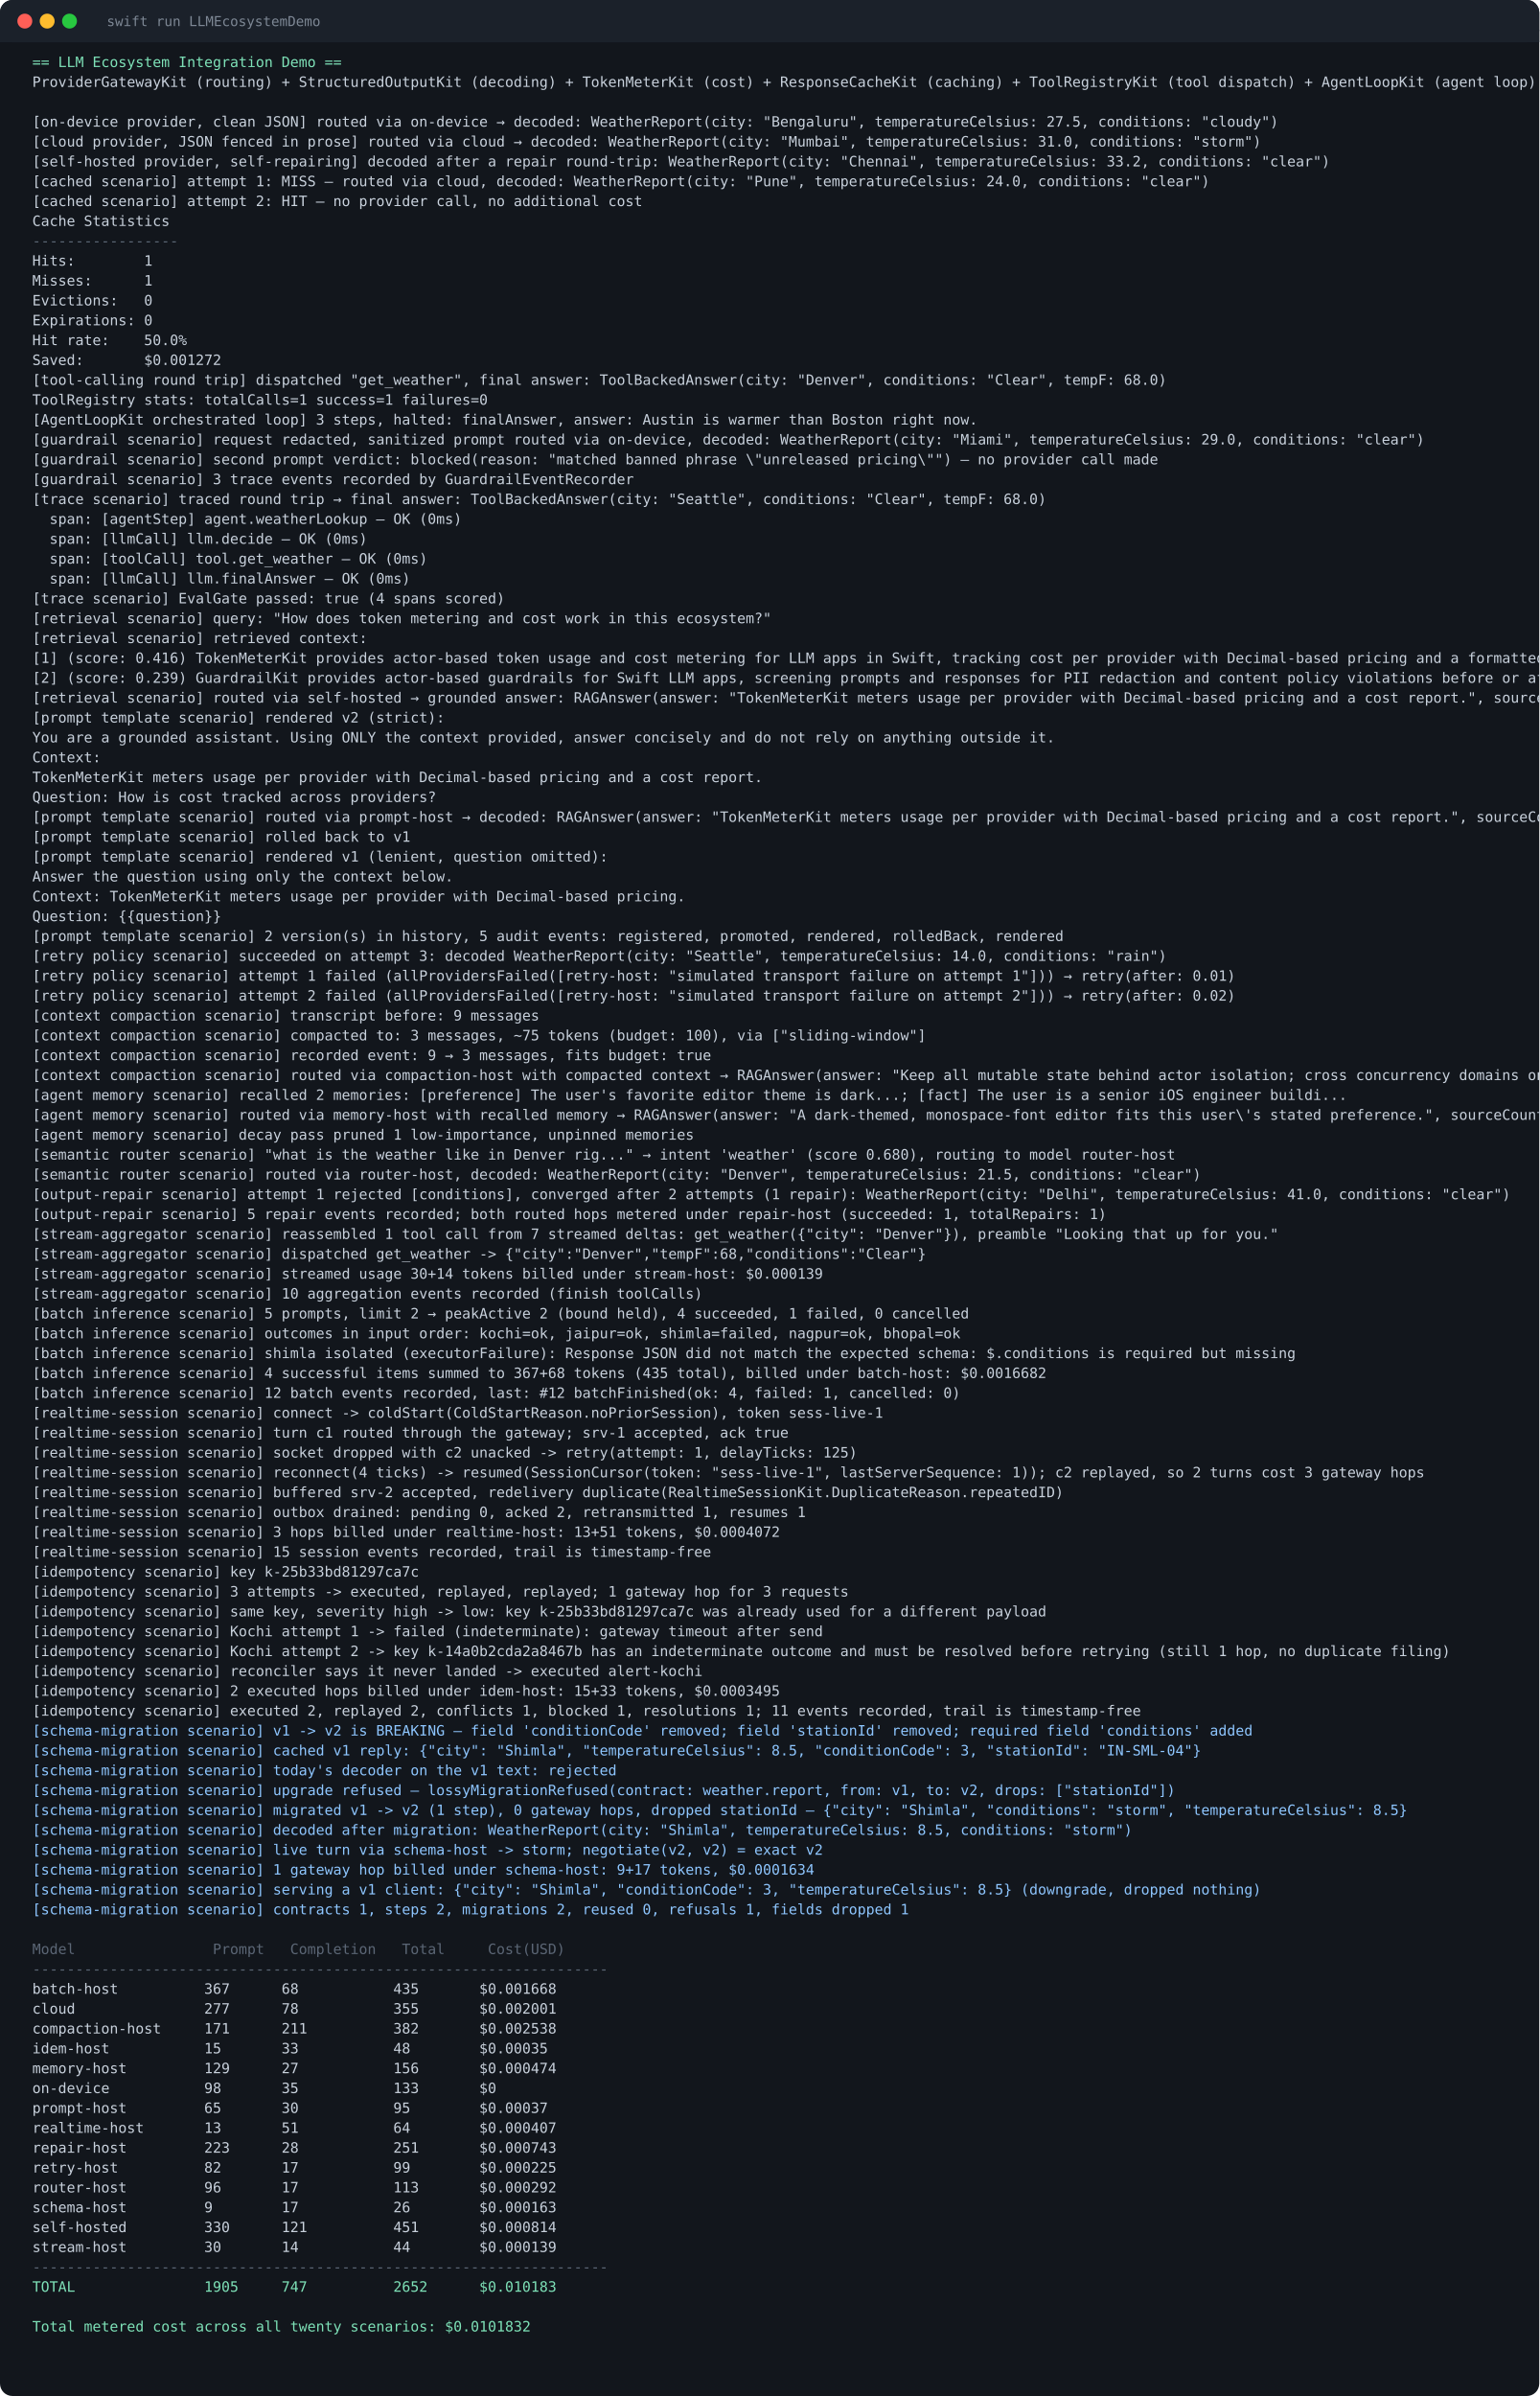
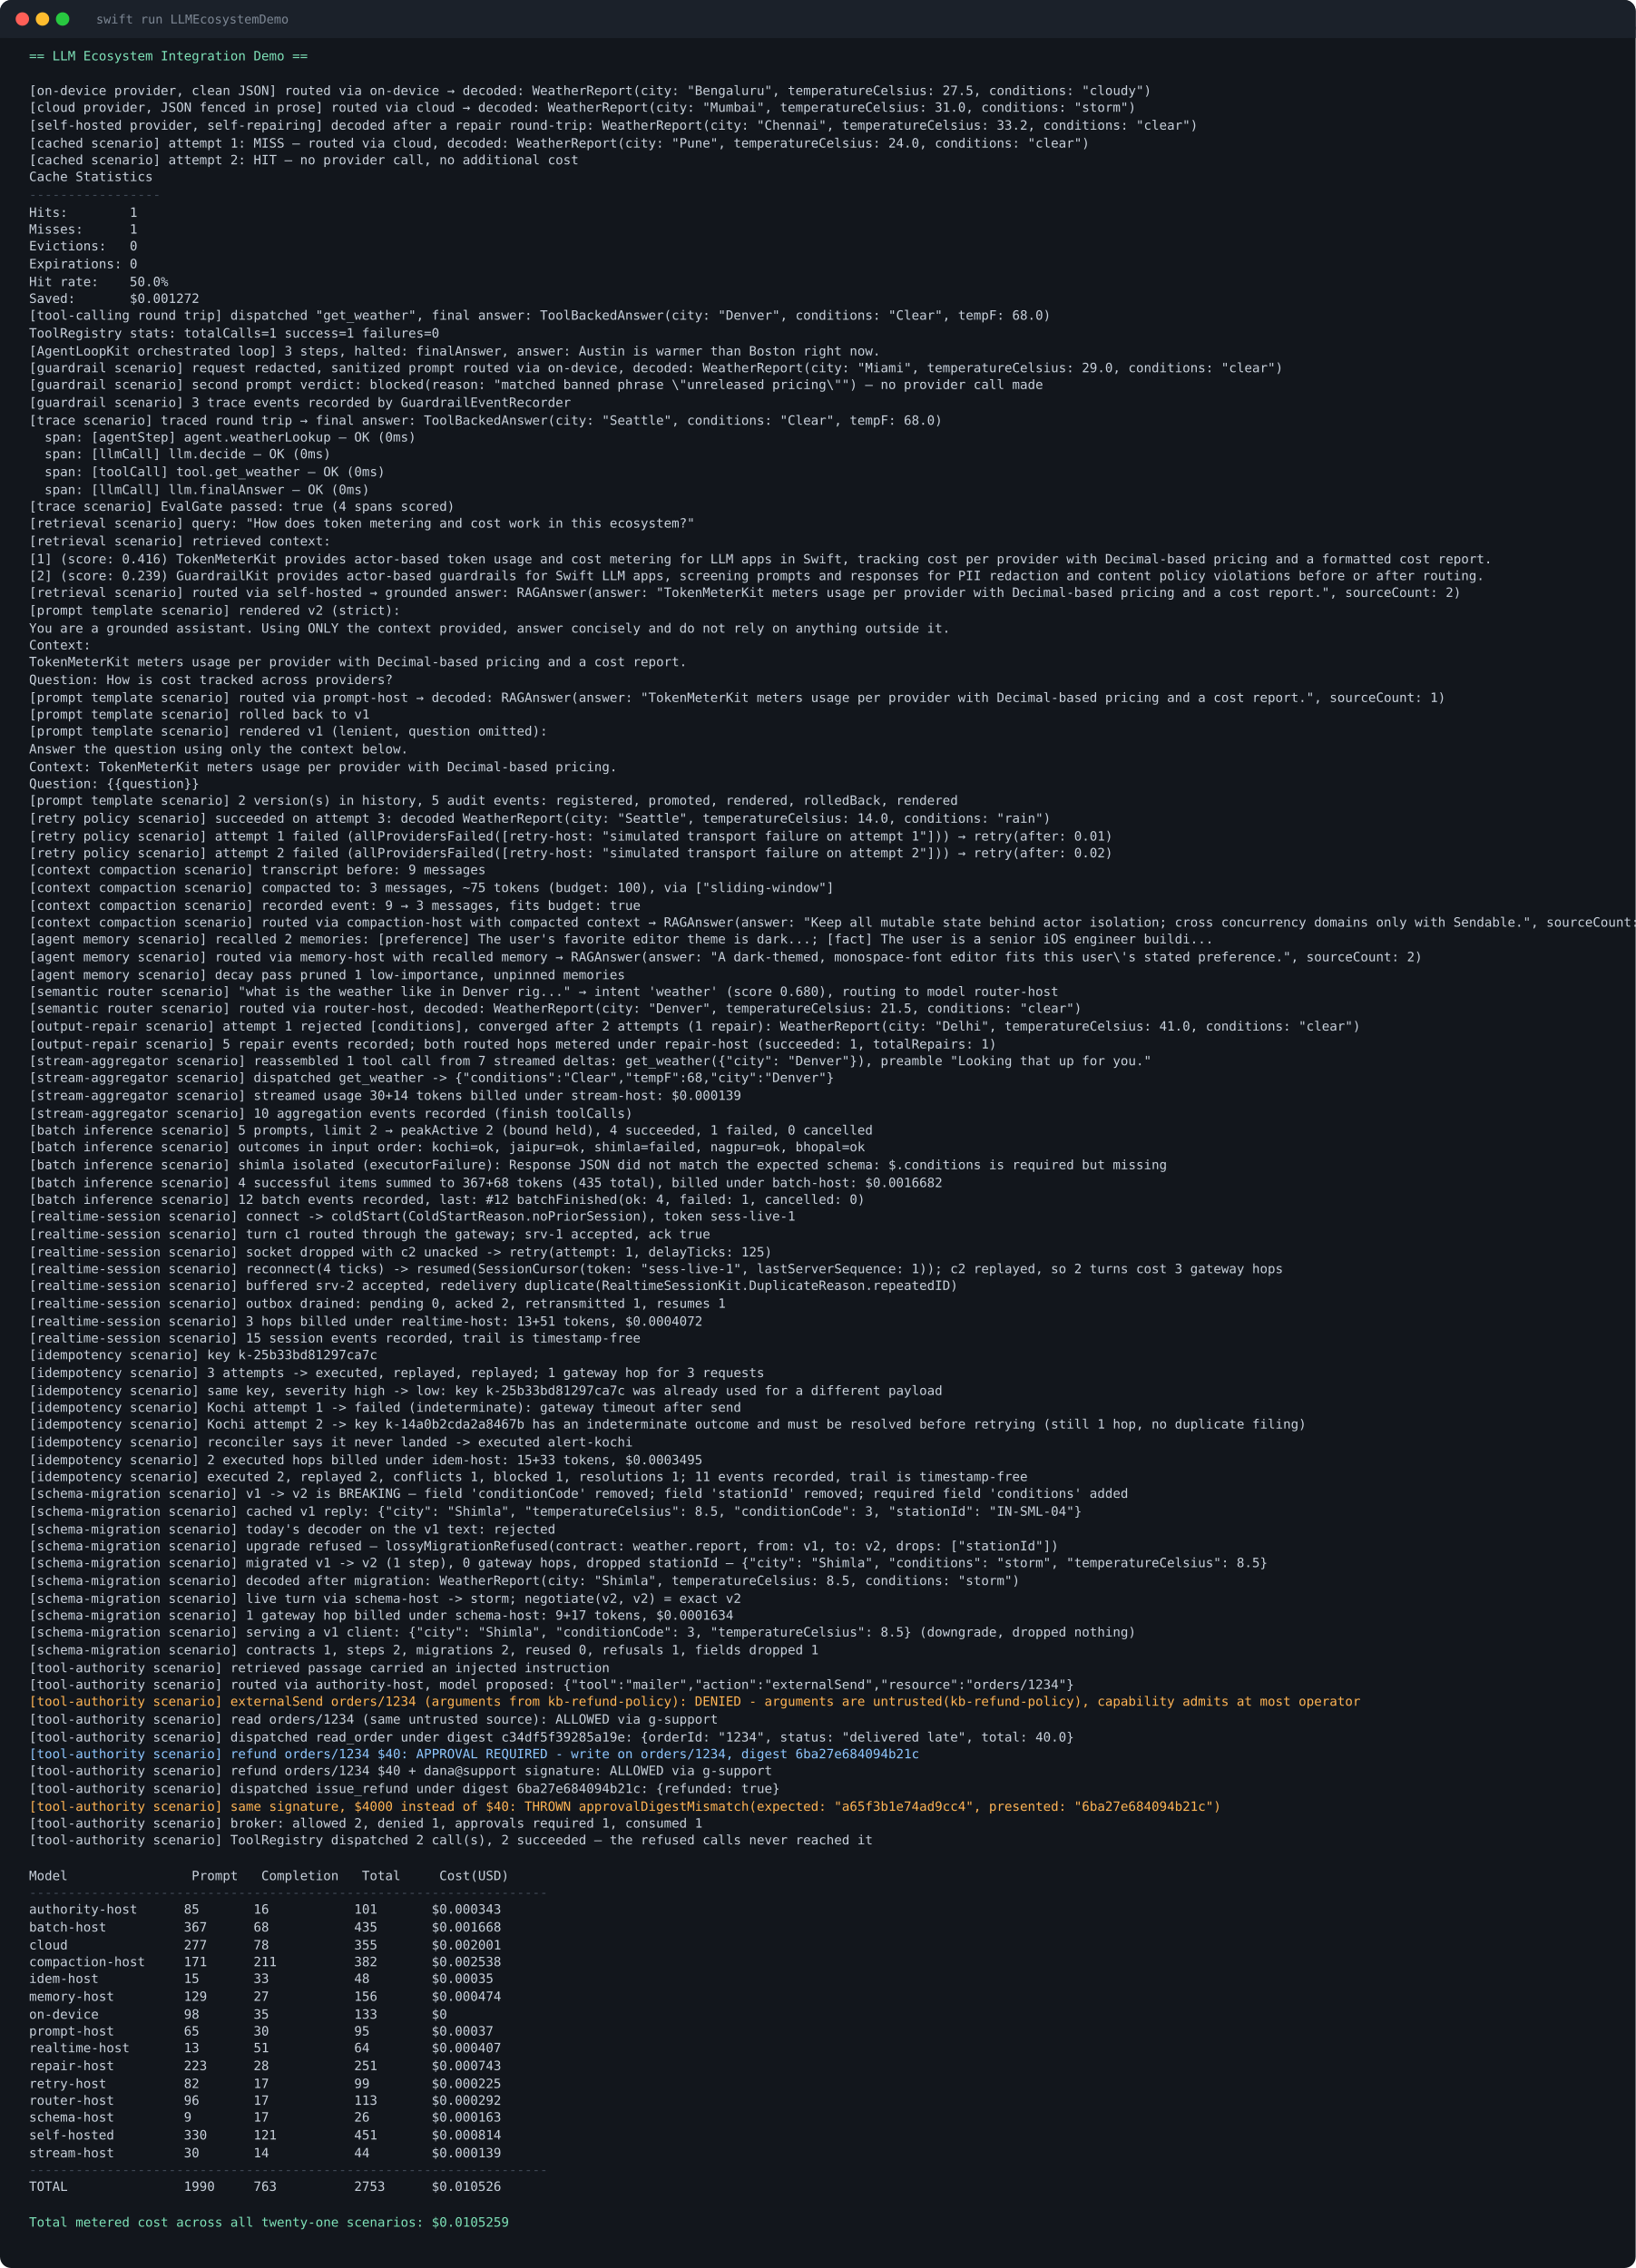
- <svg xmlns="http://www.w3.org/2000/svg" width="1240" height="1930" viewBox="0 0 1240 1930" font-family="SF Mono, Menlo, monospace" font-size="11.5">
-   <rect width="1240" height="1930" rx="10" fill="#12161c" />
-   <rect x="0" y="0" width="1240" height="34" rx="10" fill="#1b212a" />
-   <rect x="0" y="24" width="1240" height="10" fill="#1b212a" />
+ <svg xmlns="http://www.w3.org/2000/svg" width="1463" height="2029" viewBox="0 0 1463 2029" font-family="SF Mono, Menlo, monospace" font-size="11.5">
+   <rect width="1463" height="2029" rx="10" fill="#12161c" />
+   <rect x="0" y="0" width="1463" height="34" rx="10" fill="#1b212a" />
+   <rect x="0" y="24" width="1463" height="10" fill="#1b212a" />
  <circle cx="20" cy="17" r="6" fill="#ff5f57" />
  <circle cx="38" cy="17" r="6" fill="#febc2e" />
  <circle cx="56" cy="17" r="6" fill="#28c840" />
  <text x="86" y="21" fill="#7d8794" font-size="11">swift run LLMEcosystemDemo</text>
  <text x="26" y="54" fill="#7ee2b8" xml:space="preserve">== LLM Ecosystem Integration Demo ==</text>
-   <text x="26" y="70" fill="#c8d1dc" xml:space="preserve">ProviderGatewayKit (routing) + StructuredOutputKit (decoding) + TokenMeterKit (cost) + ResponseCacheKit (caching) + ToolRegistryKit (tool dispatch) + AgentLoopKit (agent loop) + GuardrailKit (PII redaction &amp; policy) + TraceKit (tracing &amp; eval gates) + RetrievalKit (retrieval-augmented context) + PromptTemplateKit (prompt templating &amp; rollback) + RetryPolicyKit (rate limiting &amp; retry policy) + ContextCompactionKit (conversation compaction under a token budget) + AgentMemoryKit (long-term write/recall memory across sessions) + SemanticRouterKit (semantic intent routing by embedding distance) + OutputRepairKit (bounded self-healing structured-output repair loop) + StreamAggregatorKit (streamed delta + tool-call fragment reassembly) + BatchInferenceKit (bounded-concurrency batch fan-out with per-item failure isolation) + RealtimeSessionKit (a realtime session that survives a reconnect: at-least-once outbox, strict inbound ordering, two-layer dedup) + IdempotencyKit (at-most-once side effects under at-least-once delivery) + SchemaMigrationKit (versioned contracts: migrate a payload across schema versions, validated at every hop)</text>
-   <text x="26" y="86" fill="#c8d1dc" xml:space="preserve" />
-   <text x="26" y="102" fill="#c8d1dc" xml:space="preserve">[on-device provider, clean JSON] routed via on-device → decoded: WeatherReport(city: "Bengaluru", temperatureCelsius: 27.5, conditions: "cloudy")</text>
-   <text x="26" y="118" fill="#c8d1dc" xml:space="preserve">[cloud provider, JSON fenced in prose] routed via cloud → decoded: WeatherReport(city: "Mumbai", temperatureCelsius: 31.0, conditions: "storm")</text>
-   <text x="26" y="134" fill="#c8d1dc" xml:space="preserve">[self-hosted provider, self-repairing] decoded after a repair round-trip: WeatherReport(city: "Chennai", temperatureCelsius: 33.2, conditions: "clear")</text>
-   <text x="26" y="150" fill="#c8d1dc" xml:space="preserve">[cached scenario] attempt 1: MISS — routed via cloud, decoded: WeatherReport(city: "Pune", temperatureCelsius: 24.0, conditions: "clear")</text>
-   <text x="26" y="166" fill="#c8d1dc" xml:space="preserve">[cached scenario] attempt 2: HIT — no provider call, no additional cost</text>
-   <text x="26" y="182" fill="#c8d1dc" xml:space="preserve">Cache Statistics</text>
-   <text x="26" y="198" fill="#5b6675" xml:space="preserve">-----------------</text>
-   <text x="26" y="214" fill="#c8d1dc" xml:space="preserve">Hits:        1</text>
-   <text x="26" y="230" fill="#c8d1dc" xml:space="preserve">Misses:      1</text>
-   <text x="26" y="246" fill="#c8d1dc" xml:space="preserve">Evictions:   0</text>
-   <text x="26" y="262" fill="#c8d1dc" xml:space="preserve">Expirations: 0</text>
-   <text x="26" y="278" fill="#c8d1dc" xml:space="preserve">Hit rate:    50.0%</text>
-   <text x="26" y="294" fill="#c8d1dc" xml:space="preserve">Saved:       $0.001272</text>
-   <text x="26" y="310" fill="#c8d1dc" xml:space="preserve">[tool-calling round trip] dispatched "get_weather", final answer: ToolBackedAnswer(city: "Denver", conditions: "Clear", tempF: 68.0)</text>
-   <text x="26" y="326" fill="#c8d1dc" xml:space="preserve">ToolRegistry stats: totalCalls=1 success=1 failures=0</text>
-   <text x="26" y="342" fill="#c8d1dc" xml:space="preserve">[AgentLoopKit orchestrated loop] 3 steps, halted: finalAnswer, answer: Austin is warmer than Boston right now.</text>
-   <text x="26" y="358" fill="#c8d1dc" xml:space="preserve">[guardrail scenario] request redacted, sanitized prompt routed via on-device, decoded: WeatherReport(city: "Miami", temperatureCelsius: 29.0, conditions: "clear")</text>
-   <text x="26" y="374" fill="#c8d1dc" xml:space="preserve">[guardrail scenario] second prompt verdict: blocked(reason: "matched banned phrase \"unreleased pricing\"") — no provider call made</text>
-   <text x="26" y="390" fill="#c8d1dc" xml:space="preserve">[guardrail scenario] 3 trace events recorded by GuardrailEventRecorder</text>
-   <text x="26" y="406" fill="#c8d1dc" xml:space="preserve">[trace scenario] traced round trip → final answer: ToolBackedAnswer(city: "Seattle", conditions: "Clear", tempF: 68.0)</text>
-   <text x="26" y="422" fill="#c8d1dc" xml:space="preserve">  span: [agentStep] agent.weatherLookup — OK (0ms)</text>
-   <text x="26" y="438" fill="#c8d1dc" xml:space="preserve">  span: [llmCall] llm.decide — OK (0ms)</text>
-   <text x="26" y="454" fill="#c8d1dc" xml:space="preserve">  span: [toolCall] tool.get_weather — OK (0ms)</text>
-   <text x="26" y="470" fill="#c8d1dc" xml:space="preserve">  span: [llmCall] llm.finalAnswer — OK (0ms)</text>
-   <text x="26" y="486" fill="#c8d1dc" xml:space="preserve">[trace scenario] EvalGate passed: true (4 spans scored)</text>
-   <text x="26" y="502" fill="#c8d1dc" xml:space="preserve">[retrieval scenario] query: "How does token metering and cost work in this ecosystem?"</text>
-   <text x="26" y="518" fill="#c8d1dc" xml:space="preserve">[retrieval scenario] retrieved context:</text>
-   <text x="26" y="534" fill="#c8d1dc" xml:space="preserve">[1] (score: 0.416) TokenMeterKit provides actor-based token usage and cost metering for LLM apps in Swift, tracking cost per provider with Decimal-based pricing and a formatted cost report.</text>
-   <text x="26" y="550" fill="#c8d1dc" xml:space="preserve">[2] (score: 0.239) GuardrailKit provides actor-based guardrails for Swift LLM apps, screening prompts and responses for PII redaction and content policy violations before or after routing.</text>
-   <text x="26" y="566" fill="#c8d1dc" xml:space="preserve">[retrieval scenario] routed via self-hosted → grounded answer: RAGAnswer(answer: "TokenMeterKit meters usage per provider with Decimal-based pricing and a cost report.", sourceCount: 2)</text>
-   <text x="26" y="582" fill="#c8d1dc" xml:space="preserve">[prompt template scenario] rendered v2 (strict):</text>
-   <text x="26" y="598" fill="#c8d1dc" xml:space="preserve">You are a grounded assistant. Using ONLY the context provided, answer concisely and do not rely on anything outside it.</text>
-   <text x="26" y="614" fill="#c8d1dc" xml:space="preserve">Context:</text>
-   <text x="26" y="630" fill="#c8d1dc" xml:space="preserve">TokenMeterKit meters usage per provider with Decimal-based pricing and a cost report.</text>
-   <text x="26" y="646" fill="#c8d1dc" xml:space="preserve">Question: How is cost tracked across providers?</text>
-   <text x="26" y="662" fill="#c8d1dc" xml:space="preserve">[prompt template scenario] routed via prompt-host → decoded: RAGAnswer(answer: "TokenMeterKit meters usage per provider with Decimal-based pricing and a cost report.", sourceCount: 1)</text>
-   <text x="26" y="678" fill="#c8d1dc" xml:space="preserve">[prompt template scenario] rolled back to v1</text>
-   <text x="26" y="694" fill="#c8d1dc" xml:space="preserve">[prompt template scenario] rendered v1 (lenient, question omitted):</text>
-   <text x="26" y="710" fill="#c8d1dc" xml:space="preserve">Answer the question using only the context below.</text>
-   <text x="26" y="726" fill="#c8d1dc" xml:space="preserve">Context: TokenMeterKit meters usage per provider with Decimal-based pricing.</text>
-   <text x="26" y="742" fill="#c8d1dc" xml:space="preserve">Question: {{question}}</text>
-   <text x="26" y="758" fill="#c8d1dc" xml:space="preserve">[prompt template scenario] 2 version(s) in history, 5 audit events: registered, promoted, rendered, rolledBack, rendered</text>
-   <text x="26" y="774" fill="#c8d1dc" xml:space="preserve">[retry policy scenario] succeeded on attempt 3: decoded WeatherReport(city: "Seattle", temperatureCelsius: 14.0, conditions: "rain")</text>
-   <text x="26" y="790" fill="#c8d1dc" xml:space="preserve">[retry policy scenario] attempt 1 failed (allProvidersFailed([retry-host: "simulated transport failure on attempt 1"])) → retry(after: 0.01)</text>
-   <text x="26" y="806" fill="#c8d1dc" xml:space="preserve">[retry policy scenario] attempt 2 failed (allProvidersFailed([retry-host: "simulated transport failure on attempt 2"])) → retry(after: 0.02)</text>
-   <text x="26" y="822" fill="#c8d1dc" xml:space="preserve">[context compaction scenario] transcript before: 9 messages</text>
-   <text x="26" y="838" fill="#c8d1dc" xml:space="preserve">[context compaction scenario] compacted to: 3 messages, ~75 tokens (budget: 100), via ["sliding-window"]</text>
-   <text x="26" y="854" fill="#c8d1dc" xml:space="preserve">[context compaction scenario] recorded event: 9 → 3 messages, fits budget: true</text>
-   <text x="26" y="870" fill="#c8d1dc" xml:space="preserve">[context compaction scenario] routed via compaction-host with compacted context → RAGAnswer(answer: "Keep all mutable state behind actor isolation; cross concurrency domains only with Sendable.", sourceCount: 4)</text>
-   <text x="26" y="886" fill="#c8d1dc" xml:space="preserve">[agent memory scenario] recalled 2 memories: [preference] The user's favorite editor theme is dark...; [fact] The user is a senior iOS engineer buildi...</text>
-   <text x="26" y="902" fill="#c8d1dc" xml:space="preserve">[agent memory scenario] routed via memory-host with recalled memory → RAGAnswer(answer: "A dark-themed, monospace-font editor fits this user\'s stated preference.", sourceCount: 2)</text>
-   <text x="26" y="918" fill="#c8d1dc" xml:space="preserve">[agent memory scenario] decay pass pruned 1 low-importance, unpinned memories</text>
-   <text x="26" y="934" fill="#c8d1dc" xml:space="preserve">[semantic router scenario] "what is the weather like in Denver rig..." → intent 'weather' (score 0.680), routing to model router-host</text>
-   <text x="26" y="950" fill="#c8d1dc" xml:space="preserve">[semantic router scenario] routed via router-host, decoded: WeatherReport(city: "Denver", temperatureCelsius: 21.5, conditions: "clear")</text>
-   <text x="26" y="966" fill="#c8d1dc" xml:space="preserve">[output-repair scenario] attempt 1 rejected [conditions], converged after 2 attempts (1 repair): WeatherReport(city: "Delhi", temperatureCelsius: 41.0, conditions: "clear")</text>
-   <text x="26" y="982" fill="#c8d1dc" xml:space="preserve">[output-repair scenario] 5 repair events recorded; both routed hops metered under repair-host (succeeded: 1, totalRepairs: 1)</text>
-   <text x="26" y="998" fill="#c8d1dc" xml:space="preserve">[stream-aggregator scenario] reassembled 1 tool call from 7 streamed deltas: get_weather({"city": "Denver"}), preamble "Looking that up for you."</text>
-   <text x="26" y="1014" fill="#c8d1dc" xml:space="preserve">[stream-aggregator scenario] dispatched get_weather -&gt; {"city":"Denver","tempF":68,"conditions":"Clear"}</text>
-   <text x="26" y="1030" fill="#c8d1dc" xml:space="preserve">[stream-aggregator scenario] streamed usage 30+14 tokens billed under stream-host: $0.000139</text>
-   <text x="26" y="1046" fill="#c8d1dc" xml:space="preserve">[stream-aggregator scenario] 10 aggregation events recorded (finish toolCalls)</text>
-   <text x="26" y="1062" fill="#c8d1dc" xml:space="preserve">[batch inference scenario] 5 prompts, limit 2 → peakActive 2 (bound held), 4 succeeded, 1 failed, 0 cancelled</text>
-   <text x="26" y="1078" fill="#c8d1dc" xml:space="preserve">[batch inference scenario] outcomes in input order: kochi=ok, jaipur=ok, shimla=failed, nagpur=ok, bhopal=ok</text>
-   <text x="26" y="1094" fill="#c8d1dc" xml:space="preserve">[batch inference scenario] shimla isolated (executorFailure): Response JSON did not match the expected schema: $.conditions is required but missing</text>
-   <text x="26" y="1110" fill="#c8d1dc" xml:space="preserve">[batch inference scenario] 4 successful items summed to 367+68 tokens (435 total), billed under batch-host: $0.0016682</text>
-   <text x="26" y="1126" fill="#c8d1dc" xml:space="preserve">[batch inference scenario] 12 batch events recorded, last: #12 batchFinished(ok: 4, failed: 1, cancelled: 0)</text>
-   <text x="26" y="1142" fill="#c8d1dc" xml:space="preserve">[realtime-session scenario] connect -&gt; coldStart(ColdStartReason.noPriorSession), token sess-live-1</text>
-   <text x="26" y="1158" fill="#c8d1dc" xml:space="preserve">[realtime-session scenario] turn c1 routed through the gateway; srv-1 accepted, ack true</text>
-   <text x="26" y="1174" fill="#c8d1dc" xml:space="preserve">[realtime-session scenario] socket dropped with c2 unacked -&gt; retry(attempt: 1, delayTicks: 125)</text>
-   <text x="26" y="1190" fill="#c8d1dc" xml:space="preserve">[realtime-session scenario] reconnect(4 ticks) -&gt; resumed(SessionCursor(token: "sess-live-1", lastServerSequence: 1)); c2 replayed, so 2 turns cost 3 gateway hops</text>
-   <text x="26" y="1206" fill="#c8d1dc" xml:space="preserve">[realtime-session scenario] buffered srv-2 accepted, redelivery duplicate(RealtimeSessionKit.DuplicateReason.repeatedID)</text>
-   <text x="26" y="1222" fill="#c8d1dc" xml:space="preserve">[realtime-session scenario] outbox drained: pending 0, acked 2, retransmitted 1, resumes 1</text>
-   <text x="26" y="1238" fill="#c8d1dc" xml:space="preserve">[realtime-session scenario] 3 hops billed under realtime-host: 13+51 tokens, $0.0004072</text>
-   <text x="26" y="1254" fill="#c8d1dc" xml:space="preserve">[realtime-session scenario] 15 session events recorded, trail is timestamp-free</text>
-   <text x="26" y="1270" fill="#c8d1dc" xml:space="preserve">[idempotency scenario] key k-25b33bd81297ca7c</text>
-   <text x="26" y="1286" fill="#c8d1dc" xml:space="preserve">[idempotency scenario] 3 attempts -&gt; executed, replayed, replayed; 1 gateway hop for 3 requests</text>
-   <text x="26" y="1302" fill="#c8d1dc" xml:space="preserve">[idempotency scenario] same key, severity high -&gt; low: key k-25b33bd81297ca7c was already used for a different payload</text>
-   <text x="26" y="1318" fill="#c8d1dc" xml:space="preserve">[idempotency scenario] Kochi attempt 1 -&gt; failed (indeterminate): gateway timeout after send</text>
-   <text x="26" y="1334" fill="#c8d1dc" xml:space="preserve">[idempotency scenario] Kochi attempt 2 -&gt; key k-14a0b2cda2a8467b has an indeterminate outcome and must be resolved before retrying (still 1 hop, no duplicate filing)</text>
-   <text x="26" y="1350" fill="#c8d1dc" xml:space="preserve">[idempotency scenario] reconciler says it never landed -&gt; executed alert-kochi</text>
-   <text x="26" y="1366" fill="#c8d1dc" xml:space="preserve">[idempotency scenario] 2 executed hops billed under idem-host: 15+33 tokens, $0.0003495</text>
-   <text x="26" y="1382" fill="#c8d1dc" xml:space="preserve">[idempotency scenario] executed 2, replayed 2, conflicts 1, blocked 1, resolutions 1; 11 events recorded, trail is timestamp-free</text>
-   <text x="26" y="1398" fill="#8ec6ff" xml:space="preserve">[schema-migration scenario] v1 -&gt; v2 is BREAKING — field 'conditionCode' removed; field 'stationId' removed; required field 'conditions' added</text>
-   <text x="26" y="1414" fill="#8ec6ff" xml:space="preserve">[schema-migration scenario] cached v1 reply: {"city": "Shimla", "temperatureCelsius": 8.5, "conditionCode": 3, "stationId": "IN-SML-04"}</text>
-   <text x="26" y="1430" fill="#8ec6ff" xml:space="preserve">[schema-migration scenario] today's decoder on the v1 text: rejected</text>
-   <text x="26" y="1446" fill="#8ec6ff" xml:space="preserve">[schema-migration scenario] upgrade refused — lossyMigrationRefused(contract: weather.report, from: v1, to: v2, drops: ["stationId"])</text>
-   <text x="26" y="1462" fill="#8ec6ff" xml:space="preserve">[schema-migration scenario] migrated v1 -&gt; v2 (1 step), 0 gateway hops, dropped stationId — {"city": "Shimla", "conditions": "storm", "temperatureCelsius": 8.5}</text>
-   <text x="26" y="1478" fill="#8ec6ff" xml:space="preserve">[schema-migration scenario] decoded after migration: WeatherReport(city: "Shimla", temperatureCelsius: 8.5, conditions: "storm")</text>
-   <text x="26" y="1494" fill="#8ec6ff" xml:space="preserve">[schema-migration scenario] live turn via schema-host -&gt; storm; negotiate(v2, v2) = exact v2</text>
-   <text x="26" y="1510" fill="#8ec6ff" xml:space="preserve">[schema-migration scenario] 1 gateway hop billed under schema-host: 9+17 tokens, $0.0001634</text>
-   <text x="26" y="1526" fill="#8ec6ff" xml:space="preserve">[schema-migration scenario] serving a v1 client: {"city": "Shimla", "conditionCode": 3, "temperatureCelsius": 8.5} (downgrade, dropped nothing)</text>
-   <text x="26" y="1542" fill="#8ec6ff" xml:space="preserve">[schema-migration scenario] contracts 1, steps 2, migrations 2, reused 0, refusals 1, fields dropped 1</text>
-   <text x="26" y="1558" fill="#c8d1dc" xml:space="preserve" />
-   <text x="26" y="1574" fill="#5b6675" xml:space="preserve">Model                Prompt   Completion   Total     Cost(USD)</text>
-   <text x="26" y="1590" fill="#5b6675" xml:space="preserve">-------------------------------------------------------------------</text>
-   <text x="26" y="1606" fill="#c8d1dc" xml:space="preserve">batch-host          367      68           435       $0.001668</text>
-   <text x="26" y="1622" fill="#c8d1dc" xml:space="preserve">cloud               277      78           355       $0.002001</text>
-   <text x="26" y="1638" fill="#c8d1dc" xml:space="preserve">compaction-host     171      211          382       $0.002538</text>
-   <text x="26" y="1654" fill="#c8d1dc" xml:space="preserve">idem-host           15       33           48        $0.00035</text>
-   <text x="26" y="1670" fill="#c8d1dc" xml:space="preserve">memory-host         129      27           156       $0.000474</text>
-   <text x="26" y="1686" fill="#c8d1dc" xml:space="preserve">on-device           98       35           133       $0</text>
-   <text x="26" y="1702" fill="#c8d1dc" xml:space="preserve">prompt-host         65       30           95        $0.00037</text>
-   <text x="26" y="1718" fill="#c8d1dc" xml:space="preserve">realtime-host       13       51           64        $0.000407</text>
-   <text x="26" y="1734" fill="#c8d1dc" xml:space="preserve">repair-host         223      28           251       $0.000743</text>
-   <text x="26" y="1750" fill="#c8d1dc" xml:space="preserve">retry-host          82       17           99        $0.000225</text>
-   <text x="26" y="1766" fill="#c8d1dc" xml:space="preserve">router-host         96       17           113       $0.000292</text>
-   <text x="26" y="1782" fill="#c8d1dc" xml:space="preserve">schema-host         9        17           26        $0.000163</text>
-   <text x="26" y="1798" fill="#c8d1dc" xml:space="preserve">self-hosted         330      121          451       $0.000814</text>
-   <text x="26" y="1814" fill="#c8d1dc" xml:space="preserve">stream-host         30       14           44        $0.000139</text>
-   <text x="26" y="1830" fill="#5b6675" xml:space="preserve">-------------------------------------------------------------------</text>
-   <text x="26" y="1846" fill="#7ee2b8" xml:space="preserve">TOTAL               1905     747          2652      $0.010183</text>
-   <text x="26" y="1862" fill="#c8d1dc" xml:space="preserve" />
-   <text x="26" y="1878" fill="#7ee2b8" xml:space="preserve">Total metered cost across all twenty scenarios: $0.0101832</text>
+   <text x="26" y="70" fill="#c8d1dc" xml:space="preserve" />
+   <text x="26" y="85" fill="#c8d1dc" xml:space="preserve">[on-device provider, clean JSON] routed via on-device → decoded: WeatherReport(city: "Bengaluru", temperatureCelsius: 27.5, conditions: "cloudy")</text>
+   <text x="26" y="100" fill="#c8d1dc" xml:space="preserve">[cloud provider, JSON fenced in prose] routed via cloud → decoded: WeatherReport(city: "Mumbai", temperatureCelsius: 31.0, conditions: "storm")</text>
+   <text x="26" y="116" fill="#c8d1dc" xml:space="preserve">[self-hosted provider, self-repairing] decoded after a repair round-trip: WeatherReport(city: "Chennai", temperatureCelsius: 33.2, conditions: "clear")</text>
+   <text x="26" y="132" fill="#c8d1dc" xml:space="preserve">[cached scenario] attempt 1: MISS — routed via cloud, decoded: WeatherReport(city: "Pune", temperatureCelsius: 24.0, conditions: "clear")</text>
+   <text x="26" y="147" fill="#c8d1dc" xml:space="preserve">[cached scenario] attempt 2: HIT — no provider call, no additional cost</text>
+   <text x="26" y="162" fill="#c8d1dc" xml:space="preserve">Cache Statistics</text>
+   <text x="26" y="178" fill="#3f4855" xml:space="preserve">-----------------</text>
+   <text x="26" y="194" fill="#c8d1dc" xml:space="preserve">Hits:        1</text>
+   <text x="26" y="209" fill="#c8d1dc" xml:space="preserve">Misses:      1</text>
+   <text x="26" y="224" fill="#c8d1dc" xml:space="preserve">Evictions:   0</text>
+   <text x="26" y="240" fill="#c8d1dc" xml:space="preserve">Expirations: 0</text>
+   <text x="26" y="256" fill="#c8d1dc" xml:space="preserve">Hit rate:    50.0%</text>
+   <text x="26" y="271" fill="#c8d1dc" xml:space="preserve">Saved:       $0.001272</text>
+   <text x="26" y="286" fill="#c8d1dc" xml:space="preserve">[tool-calling round trip] dispatched "get_weather", final answer: ToolBackedAnswer(city: "Denver", conditions: "Clear", tempF: 68.0)</text>
+   <text x="26" y="302" fill="#c8d1dc" xml:space="preserve">ToolRegistry stats: totalCalls=1 success=1 failures=0</text>
+   <text x="26" y="318" fill="#c8d1dc" xml:space="preserve">[AgentLoopKit orchestrated loop] 3 steps, halted: finalAnswer, answer: Austin is warmer than Boston right now.</text>
+   <text x="26" y="333" fill="#c8d1dc" xml:space="preserve">[guardrail scenario] request redacted, sanitized prompt routed via on-device, decoded: WeatherReport(city: "Miami", temperatureCelsius: 29.0, conditions: "clear")</text>
+   <text x="26" y="348" fill="#c8d1dc" xml:space="preserve">[guardrail scenario] second prompt verdict: blocked(reason: "matched banned phrase \"unreleased pricing\"") — no provider call made</text>
+   <text x="26" y="364" fill="#c8d1dc" xml:space="preserve">[guardrail scenario] 3 trace events recorded by GuardrailEventRecorder</text>
+   <text x="26" y="380" fill="#c8d1dc" xml:space="preserve">[trace scenario] traced round trip → final answer: ToolBackedAnswer(city: "Seattle", conditions: "Clear", tempF: 68.0)</text>
+   <text x="26" y="395" fill="#c8d1dc" xml:space="preserve">  span: [agentStep] agent.weatherLookup — OK (0ms)</text>
+   <text x="26" y="410" fill="#c8d1dc" xml:space="preserve">  span: [llmCall] llm.decide — OK (0ms)</text>
+   <text x="26" y="426" fill="#c8d1dc" xml:space="preserve">  span: [toolCall] tool.get_weather — OK (0ms)</text>
+   <text x="26" y="442" fill="#c8d1dc" xml:space="preserve">  span: [llmCall] llm.finalAnswer — OK (0ms)</text>
+   <text x="26" y="457" fill="#c8d1dc" xml:space="preserve">[trace scenario] EvalGate passed: true (4 spans scored)</text>
+   <text x="26" y="472" fill="#c8d1dc" xml:space="preserve">[retrieval scenario] query: "How does token metering and cost work in this ecosystem?"</text>
+   <text x="26" y="488" fill="#c8d1dc" xml:space="preserve">[retrieval scenario] retrieved context:</text>
+   <text x="26" y="504" fill="#c8d1dc" xml:space="preserve">[1] (score: 0.416) TokenMeterKit provides actor-based token usage and cost metering for LLM apps in Swift, tracking cost per provider with Decimal-based pricing and a formatted cost report.</text>
+   <text x="26" y="519" fill="#c8d1dc" xml:space="preserve">[2] (score: 0.239) GuardrailKit provides actor-based guardrails for Swift LLM apps, screening prompts and responses for PII redaction and content policy violations before or after routing.</text>
+   <text x="26" y="534" fill="#c8d1dc" xml:space="preserve">[retrieval scenario] routed via self-hosted → grounded answer: RAGAnswer(answer: "TokenMeterKit meters usage per provider with Decimal-based pricing and a cost report.", sourceCount: 2)</text>
+   <text x="26" y="550" fill="#c8d1dc" xml:space="preserve">[prompt template scenario] rendered v2 (strict):</text>
+   <text x="26" y="566" fill="#c8d1dc" xml:space="preserve">You are a grounded assistant. Using ONLY the context provided, answer concisely and do not rely on anything outside it.</text>
+   <text x="26" y="581" fill="#c8d1dc" xml:space="preserve">Context:</text>
+   <text x="26" y="596" fill="#c8d1dc" xml:space="preserve">TokenMeterKit meters usage per provider with Decimal-based pricing and a cost report.</text>
+   <text x="26" y="612" fill="#c8d1dc" xml:space="preserve">Question: How is cost tracked across providers?</text>
+   <text x="26" y="628" fill="#c8d1dc" xml:space="preserve">[prompt template scenario] routed via prompt-host → decoded: RAGAnswer(answer: "TokenMeterKit meters usage per provider with Decimal-based pricing and a cost report.", sourceCount: 1)</text>
+   <text x="26" y="643" fill="#c8d1dc" xml:space="preserve">[prompt template scenario] rolled back to v1</text>
+   <text x="26" y="658" fill="#c8d1dc" xml:space="preserve">[prompt template scenario] rendered v1 (lenient, question omitted):</text>
+   <text x="26" y="674" fill="#c8d1dc" xml:space="preserve">Answer the question using only the context below.</text>
+   <text x="26" y="690" fill="#c8d1dc" xml:space="preserve">Context: TokenMeterKit meters usage per provider with Decimal-based pricing.</text>
+   <text x="26" y="705" fill="#c8d1dc" xml:space="preserve">Question: {{question}}</text>
+   <text x="26" y="720" fill="#c8d1dc" xml:space="preserve">[prompt template scenario] 2 version(s) in history, 5 audit events: registered, promoted, rendered, rolledBack, rendered</text>
+   <text x="26" y="736" fill="#c8d1dc" xml:space="preserve">[retry policy scenario] succeeded on attempt 3: decoded WeatherReport(city: "Seattle", temperatureCelsius: 14.0, conditions: "rain")</text>
+   <text x="26" y="752" fill="#c8d1dc" xml:space="preserve">[retry policy scenario] attempt 1 failed (allProvidersFailed([retry-host: "simulated transport failure on attempt 1"])) → retry(after: 0.01)</text>
+   <text x="26" y="767" fill="#c8d1dc" xml:space="preserve">[retry policy scenario] attempt 2 failed (allProvidersFailed([retry-host: "simulated transport failure on attempt 2"])) → retry(after: 0.02)</text>
+   <text x="26" y="782" fill="#c8d1dc" xml:space="preserve">[context compaction scenario] transcript before: 9 messages</text>
+   <text x="26" y="798" fill="#c8d1dc" xml:space="preserve">[context compaction scenario] compacted to: 3 messages, ~75 tokens (budget: 100), via ["sliding-window"]</text>
+   <text x="26" y="814" fill="#c8d1dc" xml:space="preserve">[context compaction scenario] recorded event: 9 → 3 messages, fits budget: true</text>
+   <text x="26" y="829" fill="#c8d1dc" xml:space="preserve">[context compaction scenario] routed via compaction-host with compacted context → RAGAnswer(answer: "Keep all mutable state behind actor isolation; cross concurrency domains only with Sendable.", sourceCount: 4)</text>
+   <text x="26" y="844" fill="#c8d1dc" xml:space="preserve">[agent memory scenario] recalled 2 memories: [preference] The user's favorite editor theme is dark...; [fact] The user is a senior iOS engineer buildi...</text>
+   <text x="26" y="860" fill="#c8d1dc" xml:space="preserve">[agent memory scenario] routed via memory-host with recalled memory → RAGAnswer(answer: "A dark-themed, monospace-font editor fits this user\'s stated preference.", sourceCount: 2)</text>
+   <text x="26" y="876" fill="#c8d1dc" xml:space="preserve">[agent memory scenario] decay pass pruned 1 low-importance, unpinned memories</text>
+   <text x="26" y="891" fill="#c8d1dc" xml:space="preserve">[semantic router scenario] "what is the weather like in Denver rig..." → intent 'weather' (score 0.680), routing to model router-host</text>
+   <text x="26" y="906" fill="#c8d1dc" xml:space="preserve">[semantic router scenario] routed via router-host, decoded: WeatherReport(city: "Denver", temperatureCelsius: 21.5, conditions: "clear")</text>
+   <text x="26" y="922" fill="#c8d1dc" xml:space="preserve">[output-repair scenario] attempt 1 rejected [conditions], converged after 2 attempts (1 repair): WeatherReport(city: "Delhi", temperatureCelsius: 41.0, conditions: "clear")</text>
+   <text x="26" y="938" fill="#c8d1dc" xml:space="preserve">[output-repair scenario] 5 repair events recorded; both routed hops metered under repair-host (succeeded: 1, totalRepairs: 1)</text>
+   <text x="26" y="953" fill="#c8d1dc" xml:space="preserve">[stream-aggregator scenario] reassembled 1 tool call from 7 streamed deltas: get_weather({"city": "Denver"}), preamble "Looking that up for you."</text>
+   <text x="26" y="968" fill="#c8d1dc" xml:space="preserve">[stream-aggregator scenario] dispatched get_weather -&gt; {"conditions":"Clear","tempF":68,"city":"Denver"}</text>
+   <text x="26" y="984" fill="#c8d1dc" xml:space="preserve">[stream-aggregator scenario] streamed usage 30+14 tokens billed under stream-host: $0.000139</text>
+   <text x="26" y="1000" fill="#c8d1dc" xml:space="preserve">[stream-aggregator scenario] 10 aggregation events recorded (finish toolCalls)</text>
+   <text x="26" y="1015" fill="#c8d1dc" xml:space="preserve">[batch inference scenario] 5 prompts, limit 2 → peakActive 2 (bound held), 4 succeeded, 1 failed, 0 cancelled</text>
+   <text x="26" y="1030" fill="#c8d1dc" xml:space="preserve">[batch inference scenario] outcomes in input order: kochi=ok, jaipur=ok, shimla=failed, nagpur=ok, bhopal=ok</text>
+   <text x="26" y="1046" fill="#c8d1dc" xml:space="preserve">[batch inference scenario] shimla isolated (executorFailure): Response JSON did not match the expected schema: $.conditions is required but missing</text>
+   <text x="26" y="1062" fill="#c8d1dc" xml:space="preserve">[batch inference scenario] 4 successful items summed to 367+68 tokens (435 total), billed under batch-host: $0.0016682</text>
+   <text x="26" y="1077" fill="#c8d1dc" xml:space="preserve">[batch inference scenario] 12 batch events recorded, last: #12 batchFinished(ok: 4, failed: 1, cancelled: 0)</text>
+   <text x="26" y="1092" fill="#c8d1dc" xml:space="preserve">[realtime-session scenario] connect -&gt; coldStart(ColdStartReason.noPriorSession), token sess-live-1</text>
+   <text x="26" y="1108" fill="#c8d1dc" xml:space="preserve">[realtime-session scenario] turn c1 routed through the gateway; srv-1 accepted, ack true</text>
+   <text x="26" y="1124" fill="#c8d1dc" xml:space="preserve">[realtime-session scenario] socket dropped with c2 unacked -&gt; retry(attempt: 1, delayTicks: 125)</text>
+   <text x="26" y="1139" fill="#c8d1dc" xml:space="preserve">[realtime-session scenario] reconnect(4 ticks) -&gt; resumed(SessionCursor(token: "sess-live-1", lastServerSequence: 1)); c2 replayed, so 2 turns cost 3 gateway hops</text>
+   <text x="26" y="1154" fill="#c8d1dc" xml:space="preserve">[realtime-session scenario] buffered srv-2 accepted, redelivery duplicate(RealtimeSessionKit.DuplicateReason.repeatedID)</text>
+   <text x="26" y="1170" fill="#c8d1dc" xml:space="preserve">[realtime-session scenario] outbox drained: pending 0, acked 2, retransmitted 1, resumes 1</text>
+   <text x="26" y="1186" fill="#c8d1dc" xml:space="preserve">[realtime-session scenario] 3 hops billed under realtime-host: 13+51 tokens, $0.0004072</text>
+   <text x="26" y="1201" fill="#c8d1dc" xml:space="preserve">[realtime-session scenario] 15 session events recorded, trail is timestamp-free</text>
+   <text x="26" y="1216" fill="#c8d1dc" xml:space="preserve">[idempotency scenario] key k-25b33bd81297ca7c</text>
+   <text x="26" y="1232" fill="#c8d1dc" xml:space="preserve">[idempotency scenario] 3 attempts -&gt; executed, replayed, replayed; 1 gateway hop for 3 requests</text>
+   <text x="26" y="1248" fill="#c8d1dc" xml:space="preserve">[idempotency scenario] same key, severity high -&gt; low: key k-25b33bd81297ca7c was already used for a different payload</text>
+   <text x="26" y="1263" fill="#c8d1dc" xml:space="preserve">[idempotency scenario] Kochi attempt 1 -&gt; failed (indeterminate): gateway timeout after send</text>
+   <text x="26" y="1278" fill="#c8d1dc" xml:space="preserve">[idempotency scenario] Kochi attempt 2 -&gt; key k-14a0b2cda2a8467b has an indeterminate outcome and must be resolved before retrying (still 1 hop, no duplicate filing)</text>
+   <text x="26" y="1294" fill="#c8d1dc" xml:space="preserve">[idempotency scenario] reconciler says it never landed -&gt; executed alert-kochi</text>
+   <text x="26" y="1310" fill="#c8d1dc" xml:space="preserve">[idempotency scenario] 2 executed hops billed under idem-host: 15+33 tokens, $0.0003495</text>
+   <text x="26" y="1325" fill="#c8d1dc" xml:space="preserve">[idempotency scenario] executed 2, replayed 2, conflicts 1, blocked 1, resolutions 1; 11 events recorded, trail is timestamp-free</text>
+   <text x="26" y="1340" fill="#c8d1dc" xml:space="preserve">[schema-migration scenario] v1 -&gt; v2 is BREAKING — field 'conditionCode' removed; field 'stationId' removed; required field 'conditions' added</text>
+   <text x="26" y="1356" fill="#c8d1dc" xml:space="preserve">[schema-migration scenario] cached v1 reply: {"city": "Shimla", "temperatureCelsius": 8.5, "conditionCode": 3, "stationId": "IN-SML-04"}</text>
+   <text x="26" y="1372" fill="#c8d1dc" xml:space="preserve">[schema-migration scenario] today's decoder on the v1 text: rejected</text>
+   <text x="26" y="1387" fill="#c8d1dc" xml:space="preserve">[schema-migration scenario] upgrade refused — lossyMigrationRefused(contract: weather.report, from: v1, to: v2, drops: ["stationId"])</text>
+   <text x="26" y="1402" fill="#c8d1dc" xml:space="preserve">[schema-migration scenario] migrated v1 -&gt; v2 (1 step), 0 gateway hops, dropped stationId — {"city": "Shimla", "conditions": "storm", "temperatureCelsius": 8.5}</text>
+   <text x="26" y="1418" fill="#c8d1dc" xml:space="preserve">[schema-migration scenario] decoded after migration: WeatherReport(city: "Shimla", temperatureCelsius: 8.5, conditions: "storm")</text>
+   <text x="26" y="1434" fill="#c8d1dc" xml:space="preserve">[schema-migration scenario] live turn via schema-host -&gt; storm; negotiate(v2, v2) = exact v2</text>
+   <text x="26" y="1449" fill="#c8d1dc" xml:space="preserve">[schema-migration scenario] 1 gateway hop billed under schema-host: 9+17 tokens, $0.0001634</text>
+   <text x="26" y="1464" fill="#c8d1dc" xml:space="preserve">[schema-migration scenario] serving a v1 client: {"city": "Shimla", "conditionCode": 3, "temperatureCelsius": 8.5} (downgrade, dropped nothing)</text>
+   <text x="26" y="1480" fill="#c8d1dc" xml:space="preserve">[schema-migration scenario] contracts 1, steps 2, migrations 2, reused 0, refusals 1, fields dropped 1</text>
+   <text x="26" y="1496" fill="#c8d1dc" xml:space="preserve">[tool-authority scenario] retrieved passage carried an injected instruction</text>
+   <text x="26" y="1511" fill="#c8d1dc" xml:space="preserve">[tool-authority scenario] routed via authority-host, model proposed: {"tool":"mailer","action":"externalSend","resource":"orders/1234"}</text>
+   <text x="26" y="1526" fill="#ffb454" xml:space="preserve">[tool-authority scenario] externalSend orders/1234 (arguments from kb-refund-policy): DENIED - arguments are untrusted(kb-refund-policy), capability admits at most operator</text>
+   <text x="26" y="1542" fill="#c8d1dc" xml:space="preserve">[tool-authority scenario] read orders/1234 (same untrusted source): ALLOWED via g-support</text>
+   <text x="26" y="1558" fill="#c8d1dc" xml:space="preserve">[tool-authority scenario] dispatched read_order under digest c34df5f39285a19e: {orderId: "1234", status: "delivered late", total: 40.0}</text>
+   <text x="26" y="1573" fill="#8ec6ff" xml:space="preserve">[tool-authority scenario] refund orders/1234 $40: APPROVAL REQUIRED - write on orders/1234, digest 6ba27e684094b21c</text>
+   <text x="26" y="1588" fill="#c8d1dc" xml:space="preserve">[tool-authority scenario] refund orders/1234 $40 + dana@support signature: ALLOWED via g-support</text>
+   <text x="26" y="1604" fill="#c8d1dc" xml:space="preserve">[tool-authority scenario] dispatched issue_refund under digest 6ba27e684094b21c: {refunded: true}</text>
+   <text x="26" y="1620" fill="#ffb454" xml:space="preserve">[tool-authority scenario] same signature, $4000 instead of $40: THROWN approvalDigestMismatch(expected: "a65f3b1e74ad9cc4", presented: "6ba27e684094b21c")</text>
+   <text x="26" y="1635" fill="#c8d1dc" xml:space="preserve">[tool-authority scenario] broker: allowed 2, denied 1, approvals required 1, consumed 1</text>
+   <text x="26" y="1650" fill="#c8d1dc" xml:space="preserve">[tool-authority scenario] ToolRegistry dispatched 2 call(s), 2 succeeded — the refused calls never reached it</text>
+   <text x="26" y="1666" fill="#c8d1dc" xml:space="preserve" />
+   <text x="26" y="1682" fill="#c8d1dc" xml:space="preserve">Model                Prompt   Completion   Total     Cost(USD)</text>
+   <text x="26" y="1697" fill="#3f4855" xml:space="preserve">-------------------------------------------------------------------</text>
+   <text x="26" y="1712" fill="#c8d1dc" xml:space="preserve">authority-host      85       16           101       $0.000343</text>
+   <text x="26" y="1728" fill="#c8d1dc" xml:space="preserve">batch-host          367      68           435       $0.001668</text>
+   <text x="26" y="1744" fill="#c8d1dc" xml:space="preserve">cloud               277      78           355       $0.002001</text>
+   <text x="26" y="1759" fill="#c8d1dc" xml:space="preserve">compaction-host     171      211          382       $0.002538</text>
+   <text x="26" y="1774" fill="#c8d1dc" xml:space="preserve">idem-host           15       33           48        $0.00035</text>
+   <text x="26" y="1790" fill="#c8d1dc" xml:space="preserve">memory-host         129      27           156       $0.000474</text>
+   <text x="26" y="1806" fill="#c8d1dc" xml:space="preserve">on-device           98       35           133       $0</text>
+   <text x="26" y="1821" fill="#c8d1dc" xml:space="preserve">prompt-host         65       30           95        $0.00037</text>
+   <text x="26" y="1836" fill="#c8d1dc" xml:space="preserve">realtime-host       13       51           64        $0.000407</text>
+   <text x="26" y="1852" fill="#c8d1dc" xml:space="preserve">repair-host         223      28           251       $0.000743</text>
+   <text x="26" y="1868" fill="#c8d1dc" xml:space="preserve">retry-host          82       17           99        $0.000225</text>
+   <text x="26" y="1883" fill="#c8d1dc" xml:space="preserve">router-host         96       17           113       $0.000292</text>
+   <text x="26" y="1898" fill="#c8d1dc" xml:space="preserve">schema-host         9        17           26        $0.000163</text>
+   <text x="26" y="1914" fill="#c8d1dc" xml:space="preserve">self-hosted         330      121          451       $0.000814</text>
+   <text x="26" y="1930" fill="#c8d1dc" xml:space="preserve">stream-host         30       14           44        $0.000139</text>
+   <text x="26" y="1945" fill="#3f4855" xml:space="preserve">-------------------------------------------------------------------</text>
+   <text x="26" y="1960" fill="#c8d1dc" xml:space="preserve">TOTAL               1990     763          2753      $0.010526</text>
+   <text x="26" y="1976" fill="#c8d1dc" xml:space="preserve" />
+   <text x="26" y="1992" fill="#7ee2b8" xml:space="preserve">Total metered cost across all twenty-one scenarios: $0.0105259</text>
</svg>
